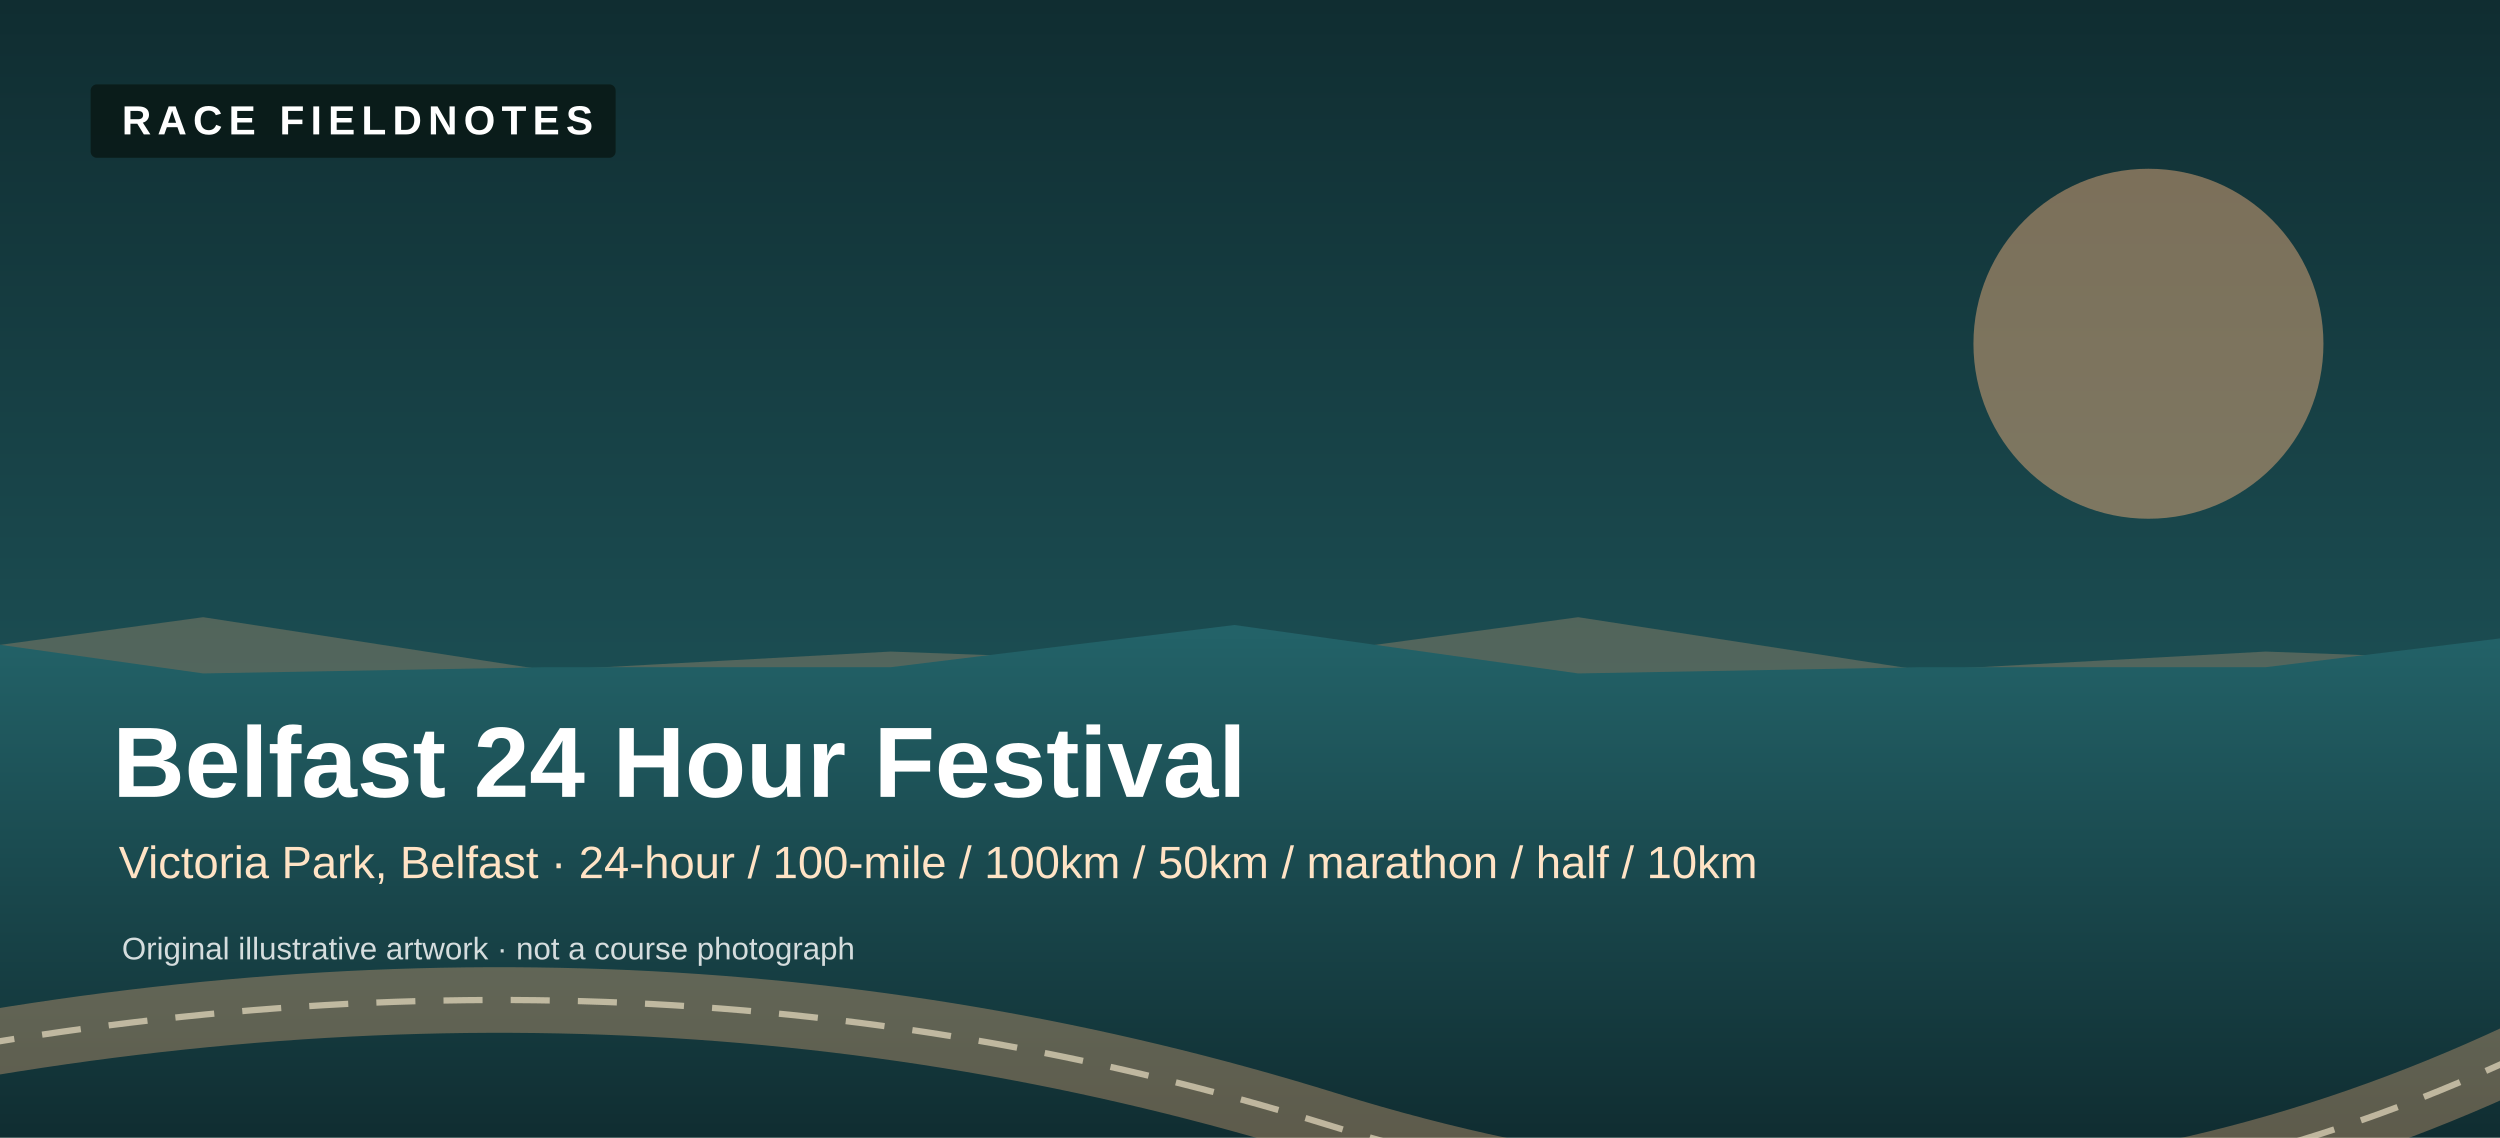
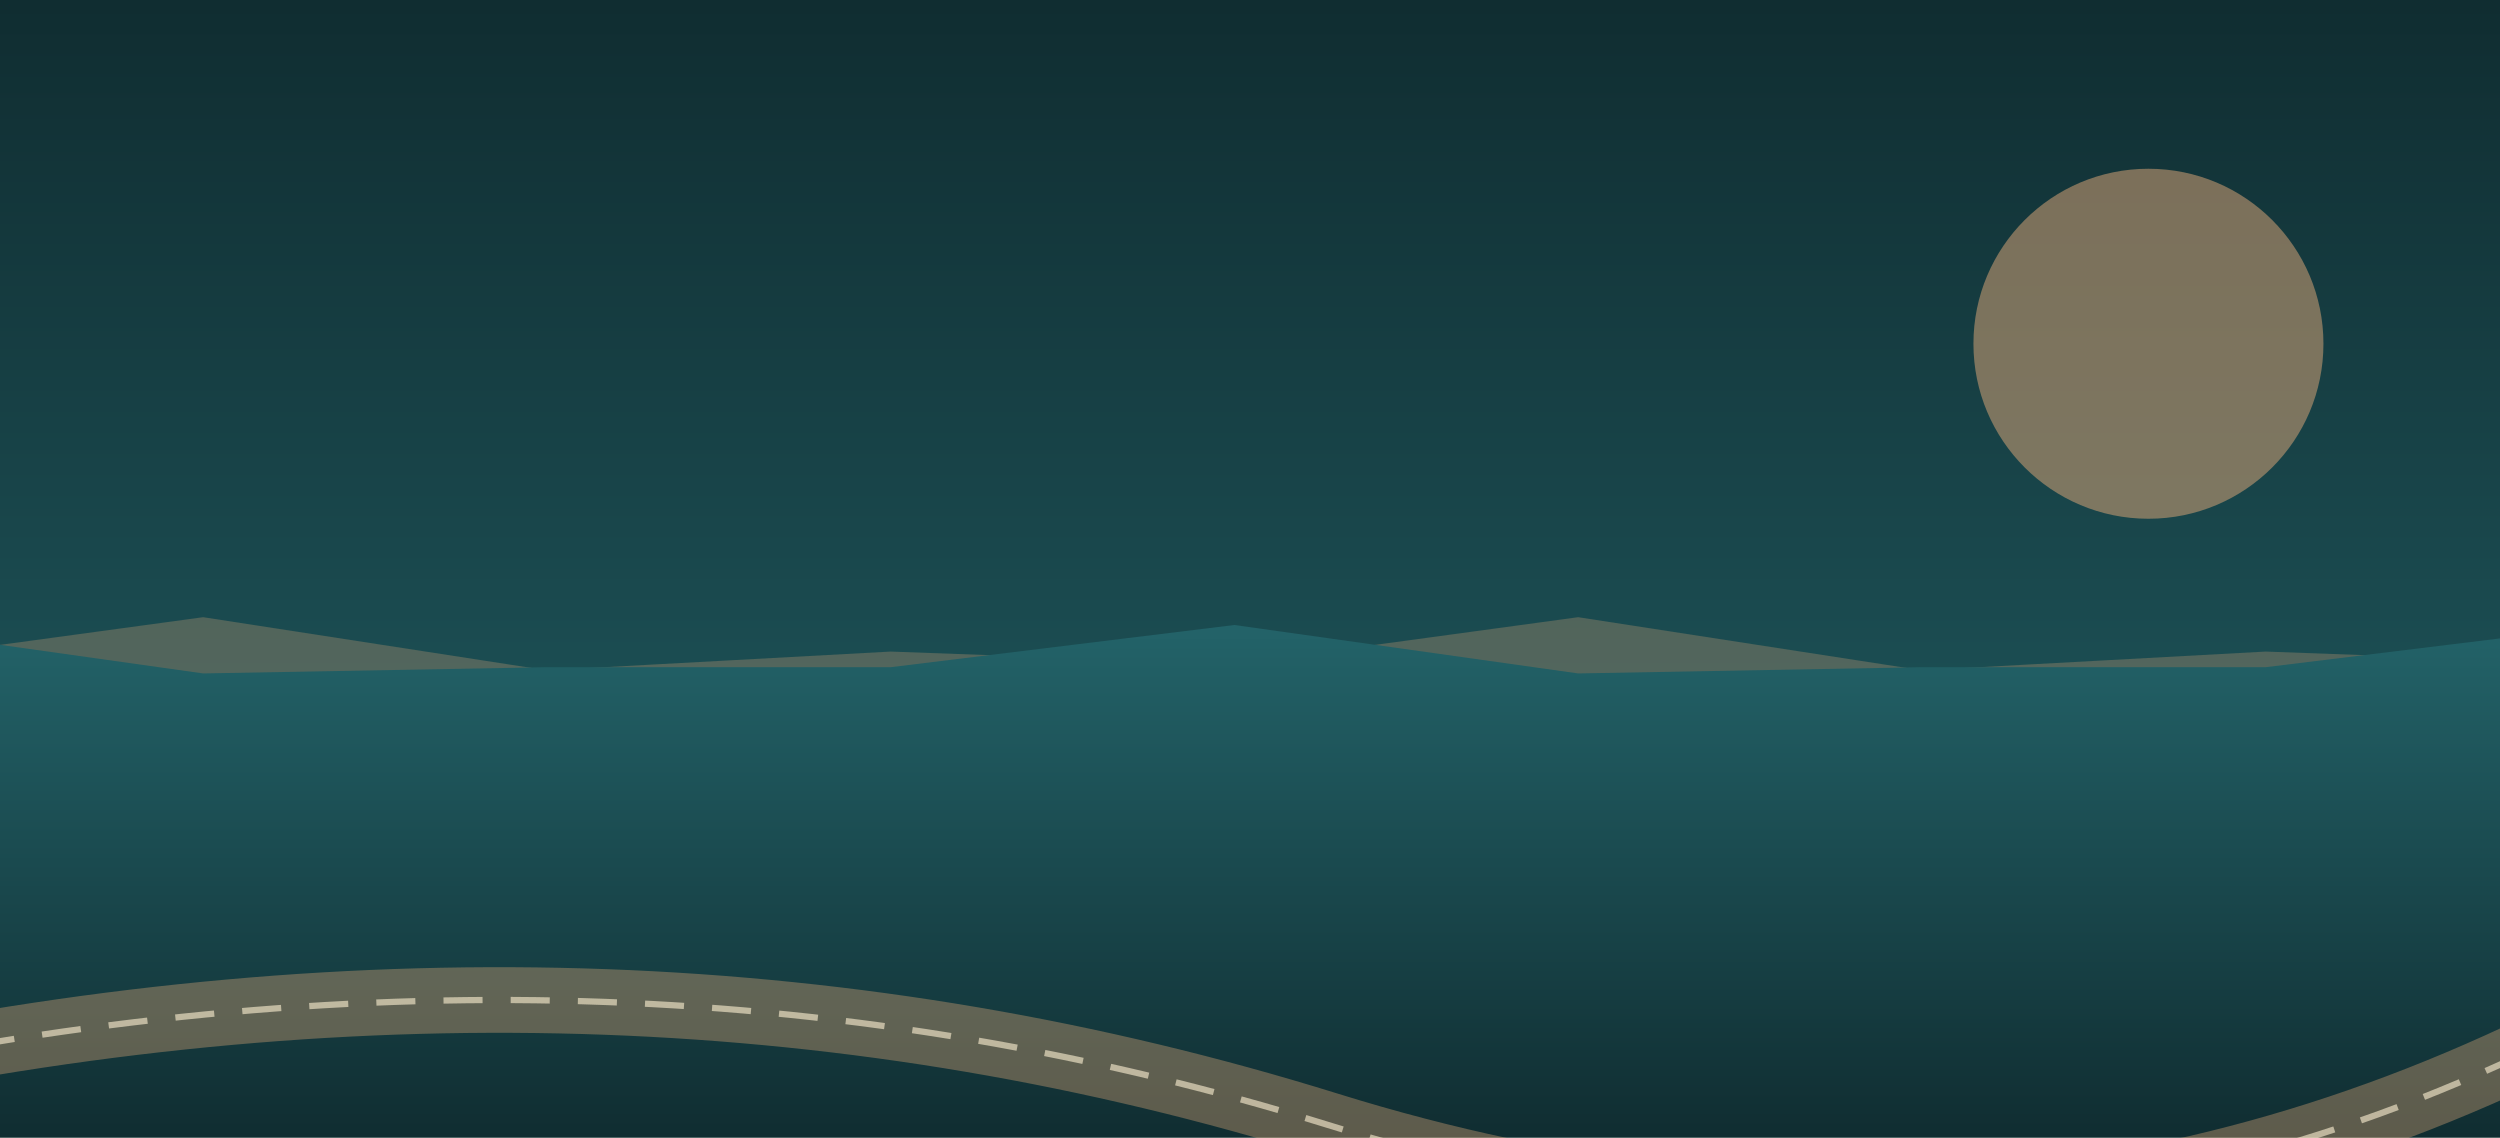
<svg xmlns="http://www.w3.org/2000/svg" width="1600" height="728" viewBox="0 0 1600 728" role="img" aria-label="Illustrated landscape for Belfast 24 Hour Festival">
  <defs>
    <linearGradient id="sky" x2="0" y2="1">
      <stop stop-color="#102d31" />
      <stop offset="1" stop-color="#236369" />
    </linearGradient>
    <linearGradient id="land" x2="0" y2="1">
      <stop stop-color="#236369" />
      <stop offset="1" stop-color="#102d31" />
    </linearGradient>
  </defs>
  <rect width="1600" height="728" fill="url(#sky)" />
  <circle cx="1375" cy="220" r="112" fill="#d2a174" opacity=".55" />
  <path d="M0 455 L-90,425 130,395 350,429 570,417 790,425 1010,395 1230,429 1450,417 1670,425 L1600 520 L1600 728 H0Z" fill="#d2a174" opacity=".3" />
  <path d="M0 560 L-90,400 130,431 350,427 570,427 790,400 1010,431 1230,427 1450,427 1670,400 L1600 560 L1600 728 H0Z" fill="url(#land)" />
  <path d="M-100 685 Q400 580 850 720 T1700 630" fill="none" stroke="#d2a174" stroke-width="42" opacity=".4" />
  <path d="M-100 685 Q400 580 850 720 T1700 630" fill="none" stroke="#f2e7ca" stroke-width="4" opacity=".65" stroke-dasharray="25 18" />
-   <rect x="58" y="54" width="336" height="47" rx="4" fill="#07140f" opacity=".72" />
-   <text x="78" y="86" fill="#fff" font-family="Arial,sans-serif" font-size="26" font-weight="700" letter-spacing="4">RACE FIELDNOTES</text>
-   <text x="72" y="510" fill="#fff" font-family="Arial,sans-serif" font-size="64" font-weight="700" textLength="1450" lengthAdjust="spacingAndGlyphs">Belfast 24 Hour Festival</text>
-   <text x="76" y="562" fill="#ffe3c5" font-family="Arial,sans-serif" font-size="29">Victoria Park, Belfast · 24-hour / 100-mile / 100km / 50km / marathon / half / 10km</text>
-   <text x="78" y="614" fill="#fff" font-family="Arial,sans-serif" font-size="20" opacity=".82">Original illustrative artwork · not a course photograph</text>
</svg>
